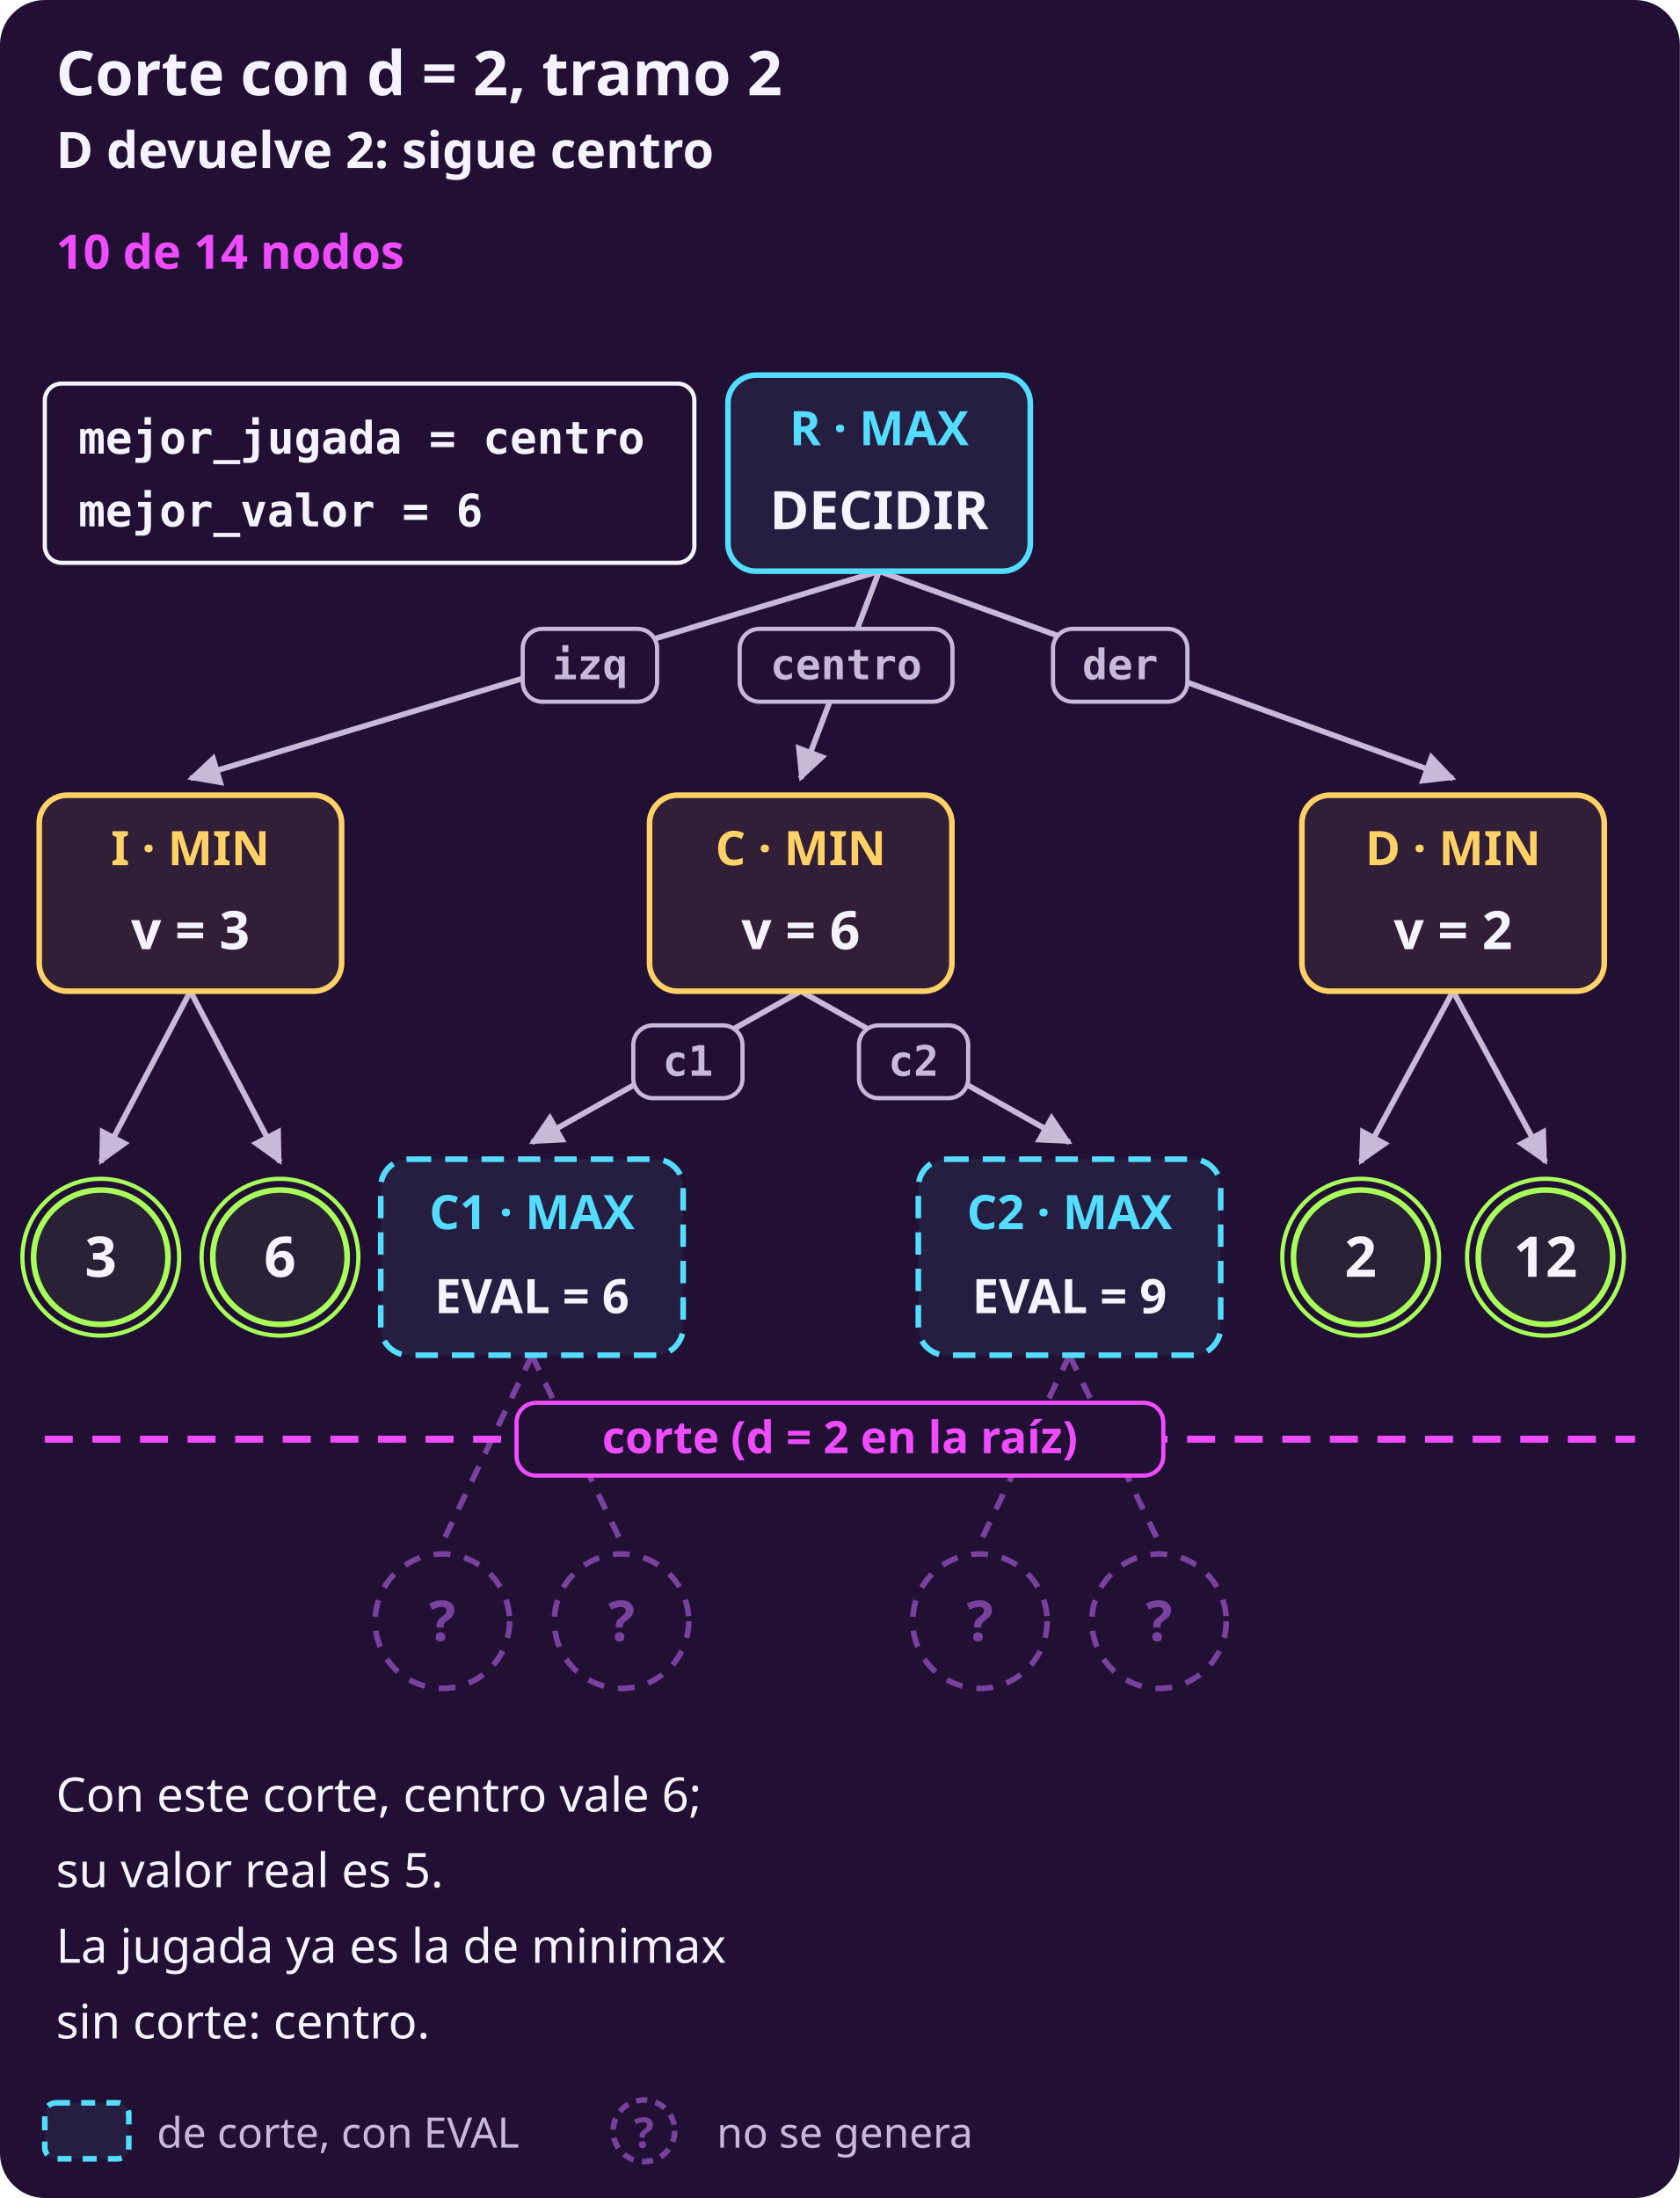
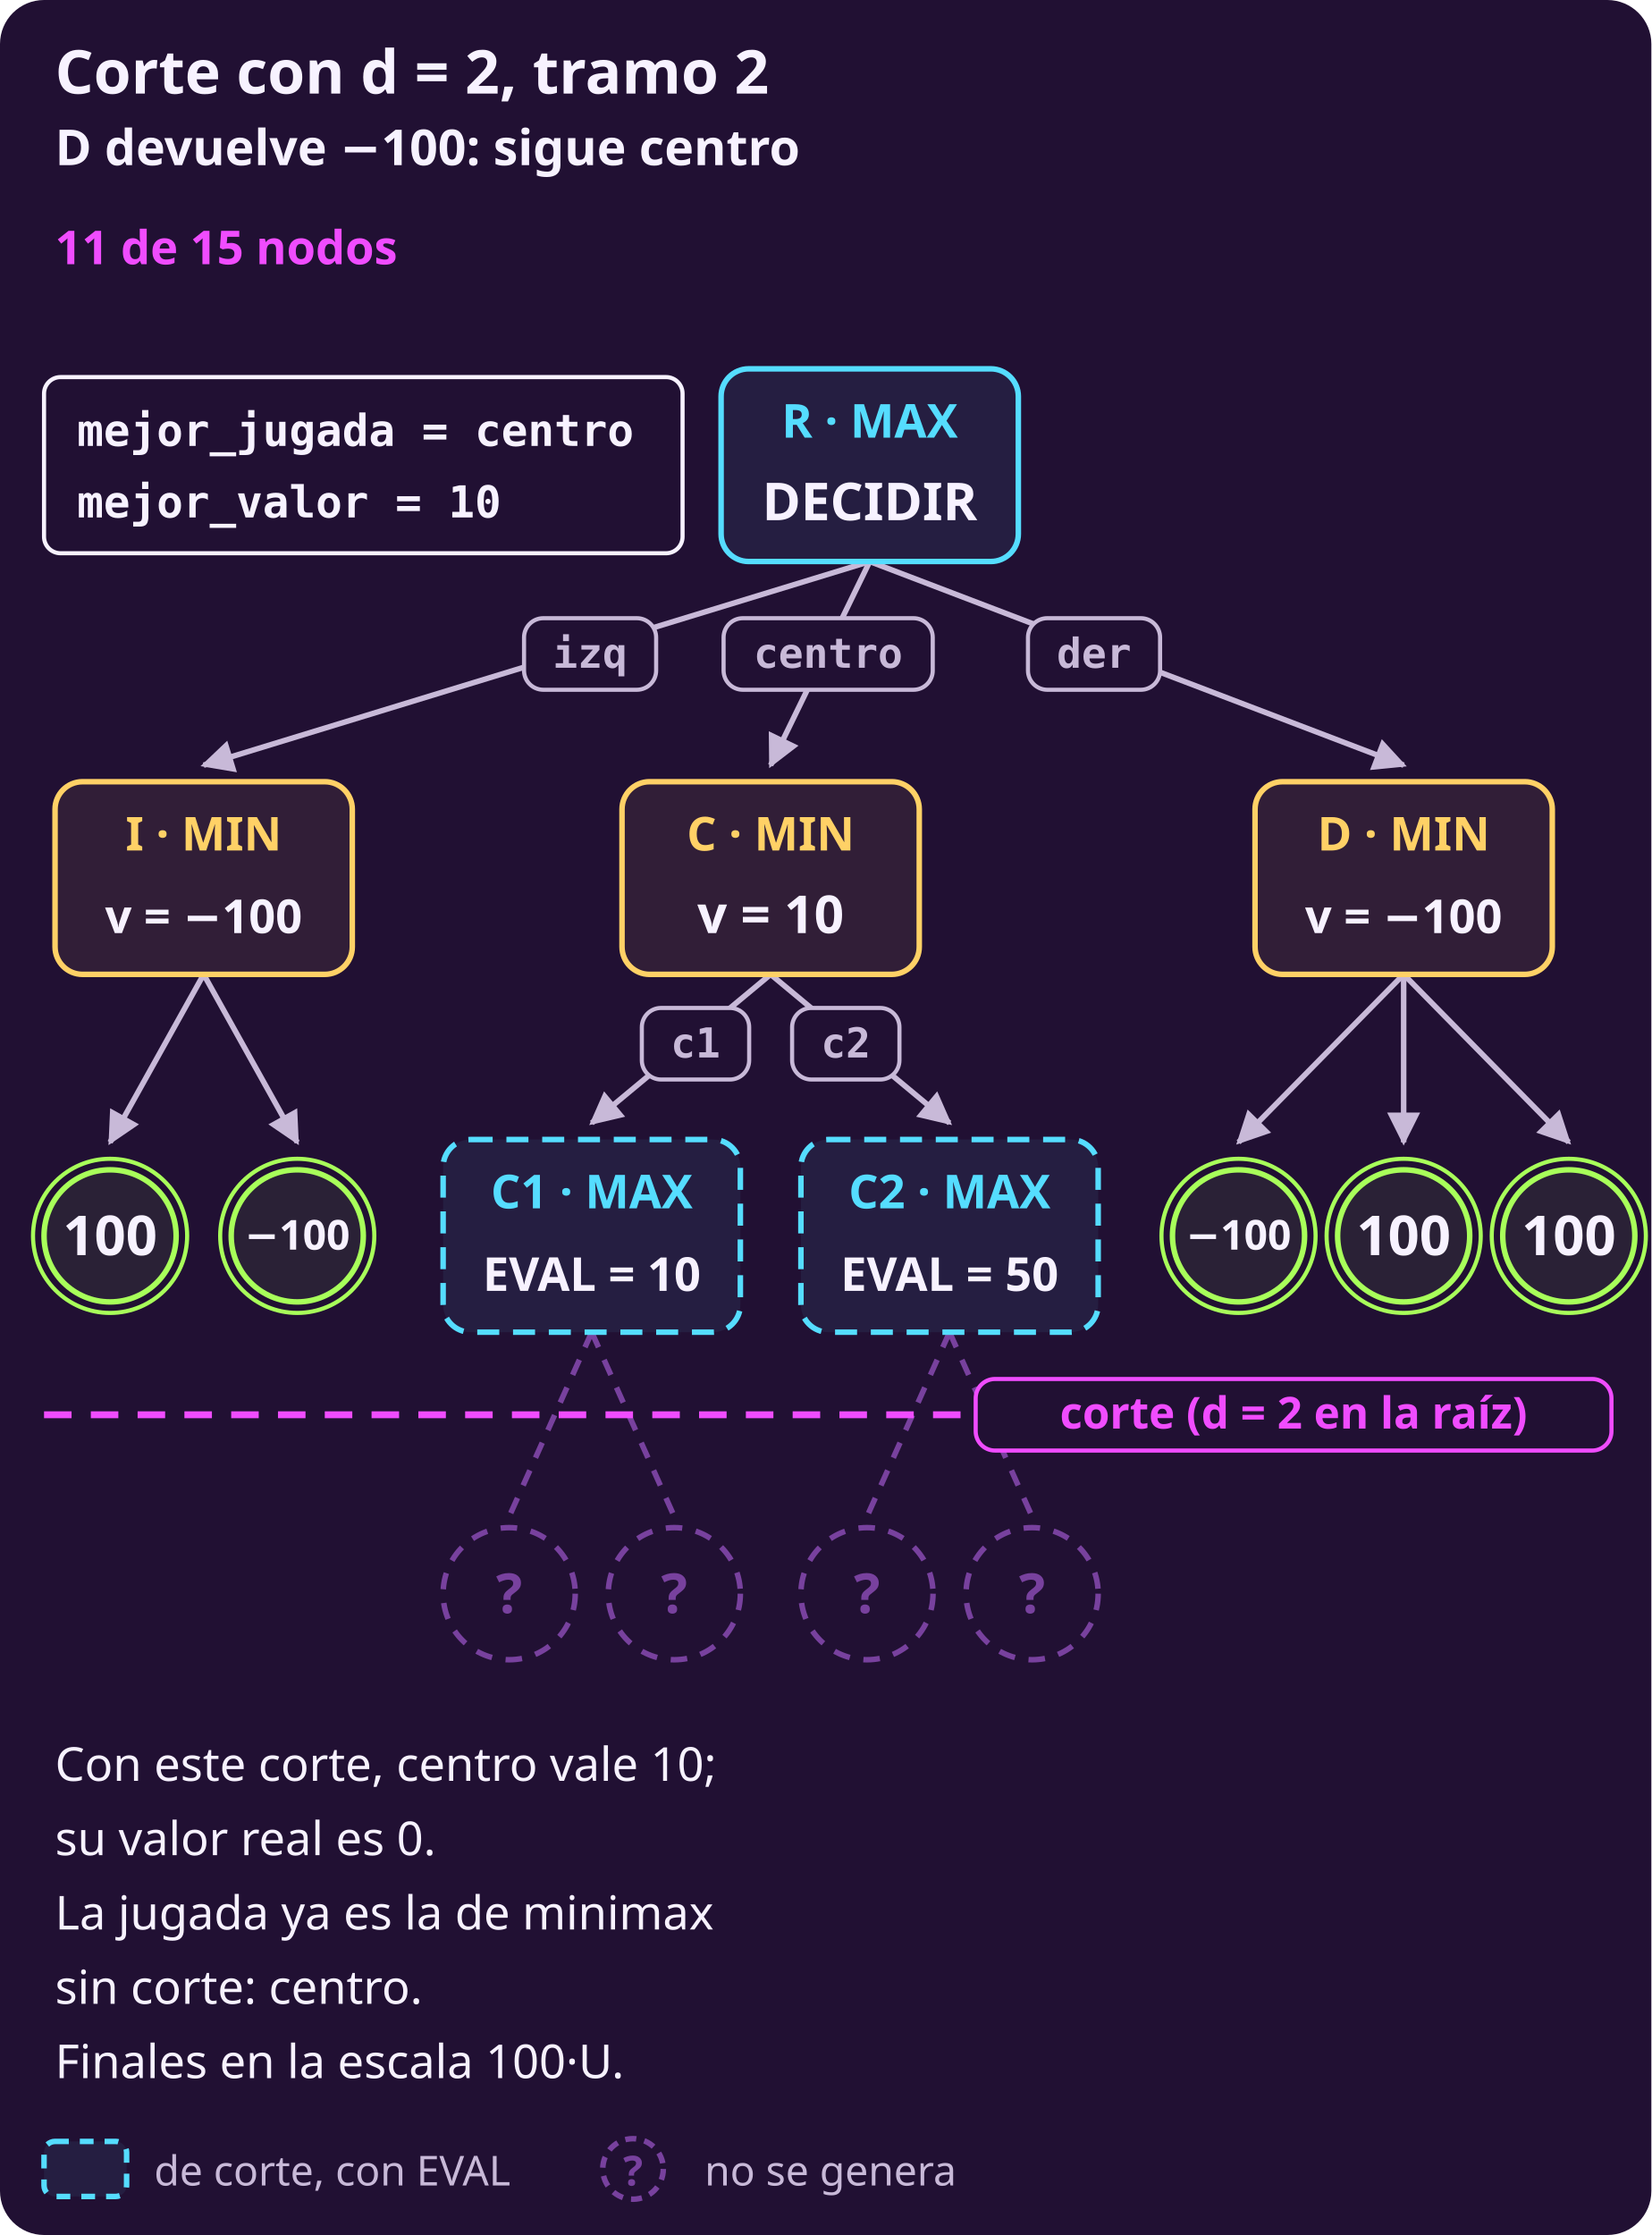
- <svg xmlns="http://www.w3.org/2000/svg" width="600" height="785" viewBox="0 0 600 785" role="img" aria-label="El árbol T con corte a profundidad 2. Una línea punteada marca dónde se corta, bajo el nivel 2; lo que queda debajo no se genera y va en caja o círculo punteado con «?». C1 recibe EVAL = 6; C2 recibe EVAL = 9. I vale 3; C vale 6; D vale 2. Tramo 2: R recibe w = 2 de D, que no mejora 6: mejor_jugada sigue en centro, y R juega centro, con 6. Se han generado 10 de 14 nodos.">
-   <rect x="0" y="0" width="600" height="785" rx="16" fill="#211033" />
+ <svg xmlns="http://www.w3.org/2000/svg" width="600" height="812" viewBox="0 0 600 812" role="img" aria-label="El árbol de resultados con corte a profundidad 2; sus finales van en la escala 100·U: +100 gana MAX, −100 gana MIN, 0 empate. Una línea punteada marca dónde se corta, bajo el nivel 2; lo que queda debajo no se genera y va en caja o círculo punteado con «?». C1 recibe EVAL = 10; C2 recibe EVAL = 50; finales alcanzados arriba del corte: 100, −100, −100, 100, 100. I vale −100; C vale 10; D vale −100. Tramo 2: R recibe w = −100 de D, que no mejora 10: mejor_jugada sigue en centro, y R juega centro, con 10. Se han generado 11 de 15 nodos.">
+   <rect x="0" y="0" width="600" height="812" rx="16" fill="#211033" />
  <defs>
    <marker id="p" viewBox="0 0 10 10" refX="9" refY="5" markerWidth="6" markerHeight="6" orient="auto-start-reverse">
      <path d="M 0 0 L 10 5 L 0 10 z" fill="#f04cff" />
    </marker>
    <marker id="s" viewBox="0 0 10 10" refX="9" refY="5" markerWidth="6" markerHeight="6" orient="auto-start-reverse">
      <path d="M 0 0 L 10 5 L 0 10 z" fill="#c8b9d8" />
    </marker>
  </defs>
  <text x="20" y="34" fill="#f7f2ff" font-family="system-ui, sans-serif" font-size="22" font-weight="700" text-anchor="start">Corte con d = 2, tramo 2</text>
-   <text x="20" y="60" fill="#f7f2ff" font-family="system-ui, sans-serif" font-size="18" font-weight="700" text-anchor="start">D devuelve 2: sigue centro</text>
-   <text x="20" y="96" fill="#f04cff" font-family="system-ui, sans-serif" font-size="17" font-weight="700" text-anchor="start">10 de 14 nodos</text>
-   <line x1="314" y1="204.0" x2="68" y2="278.0" stroke="#c8b9d8" stroke-width="2" marker-end="url(#s)" />
-   <rect x="186.7" y="224.6" width="48" height="26" rx="7" fill="#211033" stroke="#c8b9d8" stroke-width="1.5" />
-   <text x="210.7" y="242.6" fill="#c8b9d8" font-family="ui-monospace, SFMono-Regular, Menlo, monospace" font-size="15" font-weight="700" text-anchor="middle">izq</text>
-   <line x1="68" y1="354.0" x2="36" y2="415.0" stroke="#c8b9d8" stroke-width="2" marker-end="url(#s)" />
-   <line x1="68" y1="354.0" x2="100" y2="415.0" stroke="#c8b9d8" stroke-width="2" marker-end="url(#s)" />
-   <line x1="314" y1="204.0" x2="286" y2="278.0" stroke="#c8b9d8" stroke-width="2" marker-end="url(#s)" />
-   <rect x="264.2" y="224.6" width="76" height="26" rx="7" fill="#211033" stroke="#c8b9d8" stroke-width="1.5" />
-   <text x="302.2" y="242.6" fill="#c8b9d8" font-family="ui-monospace, SFMono-Regular, Menlo, monospace" font-size="15" font-weight="700" text-anchor="middle">centro</text>
-   <line x1="286" y1="354.0" x2="190" y2="408.0" stroke="#c8b9d8" stroke-width="2" marker-end="url(#s)" />
-   <rect x="226.2" y="366.2" width="39" height="26" rx="7" fill="#211033" stroke="#c8b9d8" stroke-width="1.5" />
-   <text x="245.7" y="384.2" fill="#c8b9d8" font-family="ui-monospace, SFMono-Regular, Menlo, monospace" font-size="15" font-weight="700" text-anchor="middle">c1</text>
-   <line x1="190" y1="484.0" x2="158" y2="551.0" stroke="#78419e" stroke-width="2" stroke-dasharray="6 5" />
-   <line x1="190" y1="484.0" x2="222" y2="551.0" stroke="#78419e" stroke-width="2" stroke-dasharray="6 5" />
-   <line x1="286" y1="354.0" x2="382" y2="408.0" stroke="#c8b9d8" stroke-width="2" marker-end="url(#s)" />
-   <rect x="306.8" y="366.2" width="39" height="26" rx="7" fill="#211033" stroke="#c8b9d8" stroke-width="1.5" />
-   <text x="326.3" y="384.2" fill="#c8b9d8" font-family="ui-monospace, SFMono-Regular, Menlo, monospace" font-size="15" font-weight="700" text-anchor="middle">c2</text>
-   <line x1="382" y1="484.0" x2="350" y2="551.0" stroke="#78419e" stroke-width="2" stroke-dasharray="6 5" />
-   <line x1="382" y1="484.0" x2="414" y2="551.0" stroke="#78419e" stroke-width="2" stroke-dasharray="6 5" />
-   <line x1="314" y1="204.0" x2="519" y2="278.0" stroke="#c8b9d8" stroke-width="2" marker-end="url(#s)" />
-   <rect x="376.1" y="224.6" width="48" height="26" rx="7" fill="#211033" stroke="#c8b9d8" stroke-width="1.5" />
-   <text x="400.1" y="242.6" fill="#c8b9d8" font-family="ui-monospace, SFMono-Regular, Menlo, monospace" font-size="15" font-weight="700" text-anchor="middle">der</text>
-   <line x1="519" y1="354.0" x2="486" y2="415.0" stroke="#c8b9d8" stroke-width="2" marker-end="url(#s)" />
-   <line x1="519" y1="354.0" x2="552" y2="415.0" stroke="#c8b9d8" stroke-width="2" marker-end="url(#s)" />
-   <rect x="260.0" y="134.0" width="108" height="70" rx="10" fill="#251e41" stroke="#55ddff" stroke-width="2" />
-   <text x="314" y="159.0" fill="#55ddff" font-family="system-ui, sans-serif" font-size="17" font-weight="700" text-anchor="middle">R · MAX</text>
-   <text x="314" y="189.0" fill="#f7f2ff" font-family="system-ui, sans-serif" font-size="19" font-weight="700" text-anchor="middle">DECIDIR</text>
-   <rect x="14.0" y="284.0" width="108" height="70" rx="10" fill="#311e37" stroke="#ffd166" stroke-width="2" />
-   <text x="68" y="309.0" fill="#ffd166" font-family="system-ui, sans-serif" font-size="17" font-weight="700" text-anchor="middle">I · MIN</text>
-   <text x="68" y="339.0" fill="#f7f2ff" font-family="system-ui, sans-serif" font-size="19" font-weight="700" text-anchor="middle">v = 3</text>
-   <circle cx="36" cy="449.0" r="28" fill="none" stroke="#a8ff5a" stroke-width="1.5" />
-   <circle cx="36" cy="449.0" r="24" fill="#2a2136" stroke="#a8ff5a" stroke-width="2" />
-   <text x="36" y="456.0" fill="#f7f2ff" font-family="system-ui, sans-serif" font-size="20" font-weight="700" text-anchor="middle">3</text>
-   <circle cx="100" cy="449.0" r="28" fill="none" stroke="#a8ff5a" stroke-width="1.5" />
-   <circle cx="100" cy="449.0" r="24" fill="#2a2136" stroke="#a8ff5a" stroke-width="2" />
-   <text x="100" y="456.0" fill="#f7f2ff" font-family="system-ui, sans-serif" font-size="20" font-weight="700" text-anchor="middle">6</text>
-   <rect x="232.0" y="284.0" width="108" height="70" rx="10" fill="#311e37" stroke="#ffd166" stroke-width="2" />
-   <text x="286" y="309.0" fill="#ffd166" font-family="system-ui, sans-serif" font-size="17" font-weight="700" text-anchor="middle">C · MIN</text>
-   <text x="286" y="339.0" fill="#f7f2ff" font-family="system-ui, sans-serif" font-size="19" font-weight="700" text-anchor="middle">v = 6</text>
-   <rect x="136.0" y="414.0" width="108" height="70" rx="10" fill="#251e41" stroke="#55ddff" stroke-width="2" stroke-dasharray="8 5" />
-   <text x="190" y="439.0" fill="#55ddff" font-family="system-ui, sans-serif" font-size="17" font-weight="700" text-anchor="middle">C1 · MAX</text>
-   <text x="190" y="469.0" fill="#f7f2ff" font-family="system-ui, sans-serif" font-size="17" font-weight="700" text-anchor="middle">EVAL = 6</text>
-   <circle cx="158" cy="579.0" r="24" fill="#211033" stroke="#78419e" stroke-width="2" stroke-dasharray="6 5" />
-   <text x="158" y="586.0" fill="#78419e" font-family="system-ui, sans-serif" font-size="20" font-weight="700" text-anchor="middle">?</text>
-   <circle cx="222" cy="579.0" r="24" fill="#211033" stroke="#78419e" stroke-width="2" stroke-dasharray="6 5" />
-   <text x="222" y="586.0" fill="#78419e" font-family="system-ui, sans-serif" font-size="20" font-weight="700" text-anchor="middle">?</text>
-   <rect x="328.0" y="414.0" width="108" height="70" rx="10" fill="#251e41" stroke="#55ddff" stroke-width="2" stroke-dasharray="8 5" />
-   <text x="382" y="439.0" fill="#55ddff" font-family="system-ui, sans-serif" font-size="17" font-weight="700" text-anchor="middle">C2 · MAX</text>
-   <text x="382" y="469.0" fill="#f7f2ff" font-family="system-ui, sans-serif" font-size="17" font-weight="700" text-anchor="middle">EVAL = 9</text>
-   <circle cx="350" cy="579.0" r="24" fill="#211033" stroke="#78419e" stroke-width="2" stroke-dasharray="6 5" />
-   <text x="350" y="586.0" fill="#78419e" font-family="system-ui, sans-serif" font-size="20" font-weight="700" text-anchor="middle">?</text>
-   <circle cx="414" cy="579.0" r="24" fill="#211033" stroke="#78419e" stroke-width="2" stroke-dasharray="6 5" />
-   <text x="414" y="586.0" fill="#78419e" font-family="system-ui, sans-serif" font-size="20" font-weight="700" text-anchor="middle">?</text>
-   <rect x="465.0" y="284.0" width="108" height="70" rx="10" fill="#311e37" stroke="#ffd166" stroke-width="2" />
-   <text x="519" y="309.0" fill="#ffd166" font-family="system-ui, sans-serif" font-size="17" font-weight="700" text-anchor="middle">D · MIN</text>
-   <text x="519" y="339.0" fill="#f7f2ff" font-family="system-ui, sans-serif" font-size="19" font-weight="700" text-anchor="middle">v = 2</text>
-   <circle cx="486" cy="449.0" r="28" fill="none" stroke="#a8ff5a" stroke-width="1.5" />
-   <circle cx="486" cy="449.0" r="24" fill="#2a2136" stroke="#a8ff5a" stroke-width="2" />
-   <text x="486" y="456.0" fill="#f7f2ff" font-family="system-ui, sans-serif" font-size="20" font-weight="700" text-anchor="middle">2</text>
-   <circle cx="552" cy="449.0" r="28" fill="none" stroke="#a8ff5a" stroke-width="1.5" />
-   <circle cx="552" cy="449.0" r="24" fill="#2a2136" stroke="#a8ff5a" stroke-width="2" />
-   <text x="552" y="456.0" fill="#f7f2ff" font-family="system-ui, sans-serif" font-size="20" font-weight="700" text-anchor="middle">12</text>
+   <text x="20" y="60" fill="#f7f2ff" font-family="system-ui, sans-serif" font-size="18" font-weight="700" text-anchor="start">D devuelve −100: sigue centro</text>
+   <text x="20" y="96" fill="#f04cff" font-family="system-ui, sans-serif" font-size="17" font-weight="700" text-anchor="start">11 de 15 nodos</text>
+   <line x1="316" y1="204.0" x2="74" y2="278.0" stroke="#c8b9d8" stroke-width="2" marker-end="url(#s)" />
+   <rect x="190.4" y="224.6" width="48" height="26" rx="7" fill="#211033" stroke="#c8b9d8" stroke-width="1.5" />
+   <text x="214.4" y="242.6" fill="#c8b9d8" font-family="ui-monospace, SFMono-Regular, Menlo, monospace" font-size="15" font-weight="700" text-anchor="middle">izq</text>
+   <line x1="74" y1="354.0" x2="40" y2="415.0" stroke="#c8b9d8" stroke-width="2" marker-end="url(#s)" />
+   <line x1="74" y1="354.0" x2="108" y2="415.0" stroke="#c8b9d8" stroke-width="2" marker-end="url(#s)" />
+   <line x1="316" y1="204.0" x2="280" y2="278.0" stroke="#c8b9d8" stroke-width="2" marker-end="url(#s)" />
+   <rect x="262.9" y="224.6" width="76" height="26" rx="7" fill="#211033" stroke="#c8b9d8" stroke-width="1.5" />
+   <text x="300.9" y="242.6" fill="#c8b9d8" font-family="ui-monospace, SFMono-Regular, Menlo, monospace" font-size="15" font-weight="700" text-anchor="middle">centro</text>
+   <line x1="280" y1="354.0" x2="215" y2="408.0" stroke="#c8b9d8" stroke-width="2" marker-end="url(#s)" />
+   <rect x="233.2" y="366.2" width="39" height="26" rx="7" fill="#211033" stroke="#c8b9d8" stroke-width="1.5" />
+   <text x="252.7" y="384.2" fill="#c8b9d8" font-family="ui-monospace, SFMono-Regular, Menlo, monospace" font-size="15" font-weight="700" text-anchor="middle">c1</text>
+   <line x1="215" y1="484.0" x2="185" y2="551.0" stroke="#78419e" stroke-width="2" stroke-dasharray="6 5" />
+   <line x1="215" y1="484.0" x2="245" y2="551.0" stroke="#78419e" stroke-width="2" stroke-dasharray="6 5" />
+   <line x1="280" y1="354.0" x2="345" y2="408.0" stroke="#c8b9d8" stroke-width="2" marker-end="url(#s)" />
+   <rect x="287.8" y="366.2" width="39" height="26" rx="7" fill="#211033" stroke="#c8b9d8" stroke-width="1.5" />
+   <text x="307.3" y="384.2" fill="#c8b9d8" font-family="ui-monospace, SFMono-Regular, Menlo, monospace" font-size="15" font-weight="700" text-anchor="middle">c2</text>
+   <line x1="345" y1="484.0" x2="315" y2="551.0" stroke="#78419e" stroke-width="2" stroke-dasharray="6 5" />
+   <line x1="345" y1="484.0" x2="375" y2="551.0" stroke="#78419e" stroke-width="2" stroke-dasharray="6 5" />
+   <line x1="316" y1="204.0" x2="510" y2="278.0" stroke="#c8b9d8" stroke-width="2" marker-end="url(#s)" />
+   <rect x="373.5" y="224.6" width="48" height="26" rx="7" fill="#211033" stroke="#c8b9d8" stroke-width="1.5" />
+   <text x="397.5" y="242.6" fill="#c8b9d8" font-family="ui-monospace, SFMono-Regular, Menlo, monospace" font-size="15" font-weight="700" text-anchor="middle">der</text>
+   <line x1="510" y1="354.0" x2="450" y2="415.0" stroke="#c8b9d8" stroke-width="2" marker-end="url(#s)" />
+   <line x1="510" y1="354.0" x2="510" y2="415.0" stroke="#c8b9d8" stroke-width="2" marker-end="url(#s)" />
+   <line x1="510" y1="354.0" x2="570" y2="415.0" stroke="#c8b9d8" stroke-width="2" marker-end="url(#s)" />
+   <rect x="262.0" y="134.0" width="108" height="70" rx="10" fill="#251e41" stroke="#55ddff" stroke-width="2" />
+   <text x="316" y="159.0" fill="#55ddff" font-family="system-ui, sans-serif" font-size="17" font-weight="700" text-anchor="middle">R · MAX</text>
+   <text x="316" y="189.0" fill="#f7f2ff" font-family="system-ui, sans-serif" font-size="19" font-weight="700" text-anchor="middle">DECIDIR</text>
+   <rect x="20.0" y="284.0" width="108" height="70" rx="10" fill="#311e37" stroke="#ffd166" stroke-width="2" />
+   <text x="74" y="309.0" fill="#ffd166" font-family="system-ui, sans-serif" font-size="17" font-weight="700" text-anchor="middle">I · MIN</text>
+   <text x="74" y="339.0" fill="#f7f2ff" font-family="system-ui, sans-serif" font-size="17" font-weight="700" text-anchor="middle">v = −100</text>
+   <circle cx="40" cy="449.0" r="28" fill="none" stroke="#a8ff5a" stroke-width="1.5" />
+   <circle cx="40" cy="449.0" r="24" fill="#2a2136" stroke="#a8ff5a" stroke-width="2" />
+   <text x="40" y="456.0" fill="#f7f2ff" font-family="system-ui, sans-serif" font-size="20" font-weight="700" text-anchor="middle">100</text>
+   <circle cx="108" cy="449.0" r="28" fill="none" stroke="#a8ff5a" stroke-width="1.5" />
+   <circle cx="108" cy="449.0" r="24" fill="#2a2136" stroke="#a8ff5a" stroke-width="2" />
+   <text x="108" y="454.0" fill="#f7f2ff" font-family="system-ui, sans-serif" font-size="15" font-weight="700" text-anchor="middle">−100</text>
+   <rect x="226.0" y="284.0" width="108" height="70" rx="10" fill="#311e37" stroke="#ffd166" stroke-width="2" />
+   <text x="280" y="309.0" fill="#ffd166" font-family="system-ui, sans-serif" font-size="17" font-weight="700" text-anchor="middle">C · MIN</text>
+   <text x="280" y="339.0" fill="#f7f2ff" font-family="system-ui, sans-serif" font-size="19" font-weight="700" text-anchor="middle">v = 10</text>
+   <rect x="161.0" y="414.0" width="108" height="70" rx="10" fill="#251e41" stroke="#55ddff" stroke-width="2" stroke-dasharray="8 5" />
+   <text x="215" y="439.0" fill="#55ddff" font-family="system-ui, sans-serif" font-size="17" font-weight="700" text-anchor="middle">C1 · MAX</text>
+   <text x="215" y="469.0" fill="#f7f2ff" font-family="system-ui, sans-serif" font-size="17" font-weight="700" text-anchor="middle">EVAL = 10</text>
+   <circle cx="185" cy="579.0" r="24" fill="#211033" stroke="#78419e" stroke-width="2" stroke-dasharray="6 5" />
+   <text x="185" y="586.0" fill="#78419e" font-family="system-ui, sans-serif" font-size="20" font-weight="700" text-anchor="middle">?</text>
+   <circle cx="245" cy="579.0" r="24" fill="#211033" stroke="#78419e" stroke-width="2" stroke-dasharray="6 5" />
+   <text x="245" y="586.0" fill="#78419e" font-family="system-ui, sans-serif" font-size="20" font-weight="700" text-anchor="middle">?</text>
+   <rect x="291.0" y="414.0" width="108" height="70" rx="10" fill="#251e41" stroke="#55ddff" stroke-width="2" stroke-dasharray="8 5" />
+   <text x="345" y="439.0" fill="#55ddff" font-family="system-ui, sans-serif" font-size="17" font-weight="700" text-anchor="middle">C2 · MAX</text>
+   <text x="345" y="469.0" fill="#f7f2ff" font-family="system-ui, sans-serif" font-size="17" font-weight="700" text-anchor="middle">EVAL = 50</text>
+   <circle cx="315" cy="579.0" r="24" fill="#211033" stroke="#78419e" stroke-width="2" stroke-dasharray="6 5" />
+   <text x="315" y="586.0" fill="#78419e" font-family="system-ui, sans-serif" font-size="20" font-weight="700" text-anchor="middle">?</text>
+   <circle cx="375" cy="579.0" r="24" fill="#211033" stroke="#78419e" stroke-width="2" stroke-dasharray="6 5" />
+   <text x="375" y="586.0" fill="#78419e" font-family="system-ui, sans-serif" font-size="20" font-weight="700" text-anchor="middle">?</text>
+   <rect x="456.0" y="284.0" width="108" height="70" rx="10" fill="#311e37" stroke="#ffd166" stroke-width="2" />
+   <text x="510" y="309.0" fill="#ffd166" font-family="system-ui, sans-serif" font-size="17" font-weight="700" text-anchor="middle">D · MIN</text>
+   <text x="510" y="339.0" fill="#f7f2ff" font-family="system-ui, sans-serif" font-size="17" font-weight="700" text-anchor="middle">v = −100</text>
+   <circle cx="450" cy="449.0" r="28" fill="none" stroke="#a8ff5a" stroke-width="1.5" />
+   <circle cx="450" cy="449.0" r="24" fill="#2a2136" stroke="#a8ff5a" stroke-width="2" />
+   <text x="450" y="454.0" fill="#f7f2ff" font-family="system-ui, sans-serif" font-size="15" font-weight="700" text-anchor="middle">−100</text>
+   <circle cx="510" cy="449.0" r="28" fill="none" stroke="#a8ff5a" stroke-width="1.5" />
+   <circle cx="510" cy="449.0" r="24" fill="#2a2136" stroke="#a8ff5a" stroke-width="2" />
+   <text x="510" y="456.0" fill="#f7f2ff" font-family="system-ui, sans-serif" font-size="20" font-weight="700" text-anchor="middle">100</text>
+   <circle cx="570" cy="449.0" r="28" fill="none" stroke="#a8ff5a" stroke-width="1.5" />
+   <circle cx="570" cy="449.0" r="24" fill="#2a2136" stroke="#a8ff5a" stroke-width="2" />
+   <text x="570" y="456.0" fill="#f7f2ff" font-family="system-ui, sans-serif" font-size="20" font-weight="700" text-anchor="middle">100</text>
  <rect x="16" y="137.0" width="232" height="64" rx="6" fill="#211033" stroke="#f7f2ff" stroke-width="1.5" />
  <text x="28" y="162.0" fill="#f7f2ff" font-family="ui-monospace, SFMono-Regular, Menlo, monospace" font-size="16" font-weight="700" text-anchor="start">mejor_jugada = centro</text>
-   <text x="28" y="188.0" fill="#f7f2ff" font-family="ui-monospace, SFMono-Regular, Menlo, monospace" font-size="16" font-weight="700" text-anchor="start">mejor_valor = 6</text>
+   <text x="28" y="188.0" fill="#f7f2ff" font-family="ui-monospace, SFMono-Regular, Menlo, monospace" font-size="16" font-weight="700" text-anchor="start">mejor_valor = 10</text>
  <line x1="16" y1="514.0" x2="584" y2="514.0" stroke="#f04cff" stroke-width="2.5" stroke-dasharray="10 7" />
-   <rect x="184.5" y="501.0" width="231" height="26" rx="7" fill="#211033" stroke="#f04cff" stroke-width="1.5" />
-   <text x="300" y="519.0" fill="#f04cff" font-family="system-ui, sans-serif" font-size="16" font-weight="700" text-anchor="middle">corte (d = 2 en la raíz)</text>
-   <text x="20" y="647.0" fill="#f7f2ff" font-family="system-ui, sans-serif" font-size="17" font-weight="normal" text-anchor="start">Con este corte, centro vale 6;</text>
-   <text x="20" y="674.0" fill="#f7f2ff" font-family="system-ui, sans-serif" font-size="17" font-weight="normal" text-anchor="start">su valor real es 5.</text>
+   <rect x="354.5" y="501.0" width="231" height="26" rx="7" fill="#211033" stroke="#f04cff" stroke-width="1.5" />
+   <text x="470" y="519.0" fill="#f04cff" font-family="system-ui, sans-serif" font-size="16" font-weight="700" text-anchor="middle">corte (d = 2 en la raíz)</text>
+   <text x="20" y="647.0" fill="#f7f2ff" font-family="system-ui, sans-serif" font-size="17" font-weight="normal" text-anchor="start">Con este corte, centro vale 10;</text>
+   <text x="20" y="674.0" fill="#f7f2ff" font-family="system-ui, sans-serif" font-size="17" font-weight="normal" text-anchor="start">su valor real es 0.</text>
  <text x="20" y="701.0" fill="#f7f2ff" font-family="system-ui, sans-serif" font-size="17" font-weight="normal" text-anchor="start">La jugada ya es la de minimax</text>
  <text x="20" y="728.0" fill="#f7f2ff" font-family="system-ui, sans-serif" font-size="17" font-weight="normal" text-anchor="start">sin corte: centro.</text>
-   <rect x="16" y="751.0" width="30" height="20" rx="4" fill="#251e41" stroke="#55ddff" stroke-width="2" stroke-dasharray="5 4" />
-   <text x="56" y="767.0" fill="#c8b9d8" font-family="system-ui, sans-serif" font-size="15" font-weight="normal" text-anchor="start">de corte, con EVAL</text>
-   <circle cx="230" cy="761.0" r="11" fill="#211033" stroke="#78419e" stroke-width="2" stroke-dasharray="4 3" />
-   <text x="230" y="767.0" fill="#78419e" font-family="system-ui, sans-serif" font-size="15" font-weight="700" text-anchor="middle">?</text>
-   <text x="256" y="767.0" fill="#c8b9d8" font-family="system-ui, sans-serif" font-size="15" font-weight="normal" text-anchor="start">no se genera</text>
+   <text x="20" y="755.0" fill="#f7f2ff" font-family="system-ui, sans-serif" font-size="17" font-weight="normal" text-anchor="start">Finales en la escala 100·U.</text>
+   <rect x="16" y="778.0" width="30" height="20" rx="4" fill="#251e41" stroke="#55ddff" stroke-width="2" stroke-dasharray="5 4" />
+   <text x="56" y="794.0" fill="#c8b9d8" font-family="system-ui, sans-serif" font-size="15" font-weight="normal" text-anchor="start">de corte, con EVAL</text>
+   <circle cx="230" cy="788.0" r="11" fill="#211033" stroke="#78419e" stroke-width="2" stroke-dasharray="4 3" />
+   <text x="230" y="794.0" fill="#78419e" font-family="system-ui, sans-serif" font-size="15" font-weight="700" text-anchor="middle">?</text>
+   <text x="256" y="794.0" fill="#c8b9d8" font-family="system-ui, sans-serif" font-size="15" font-weight="normal" text-anchor="start">no se genera</text>
</svg>
